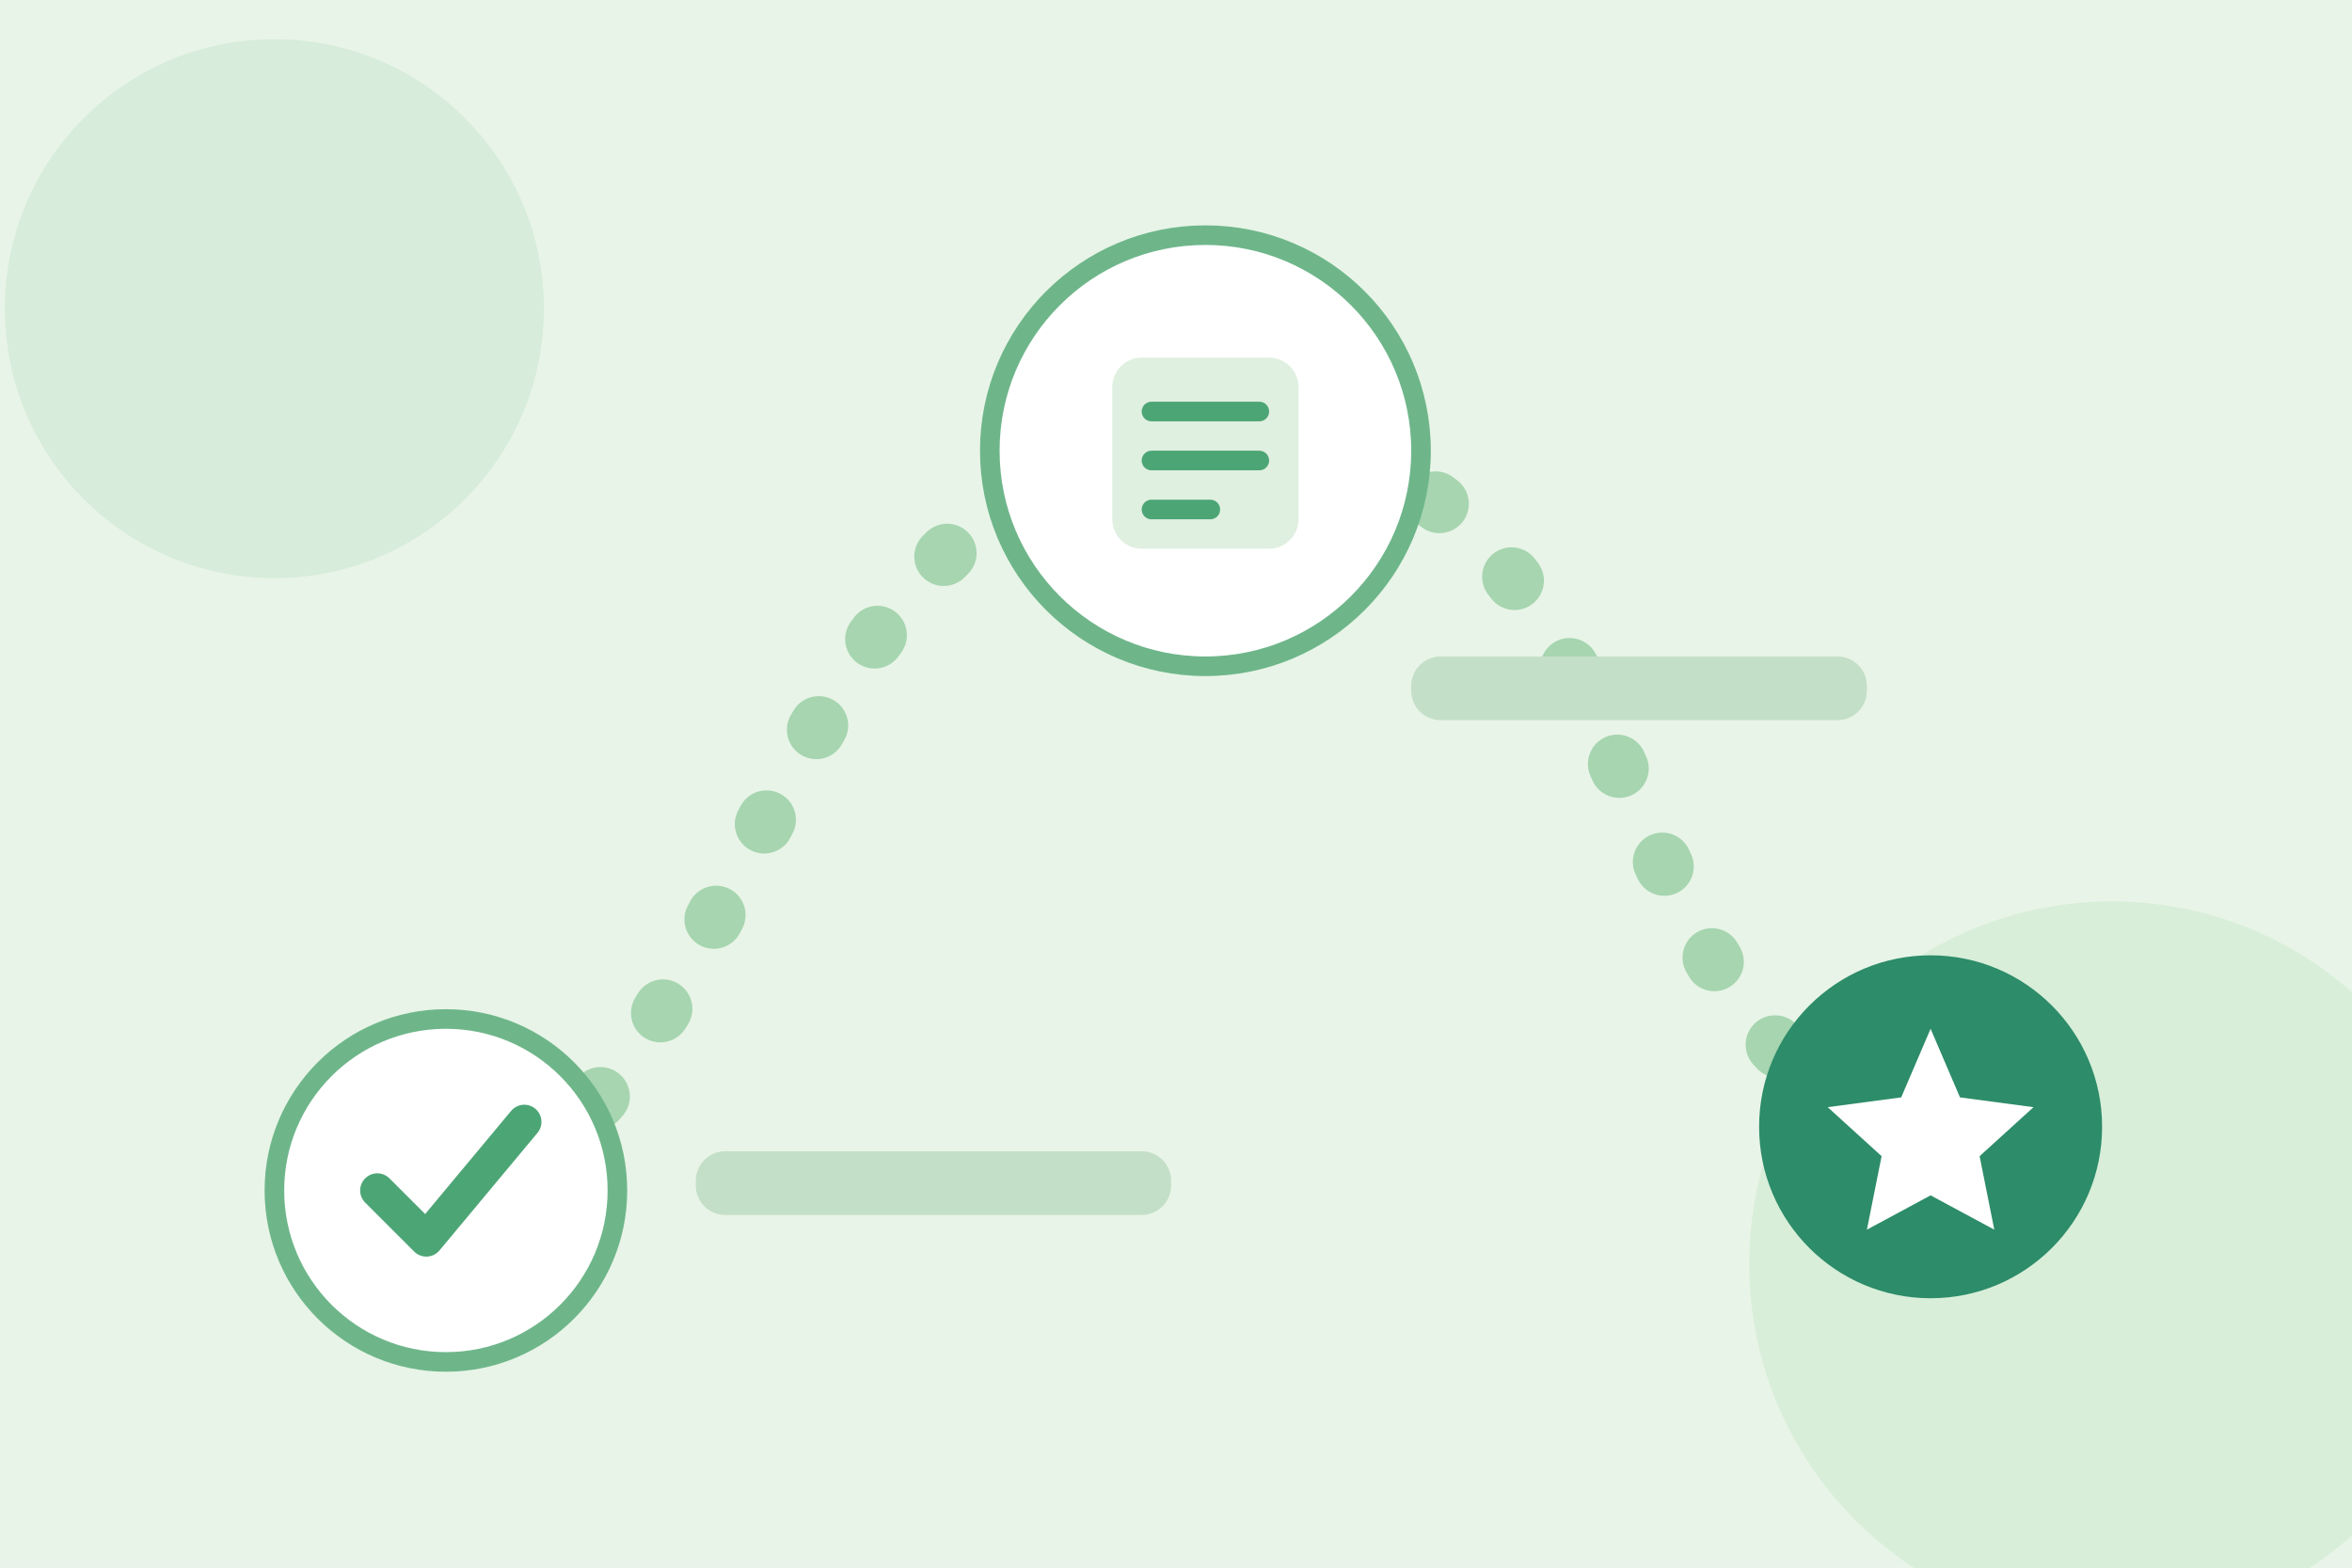
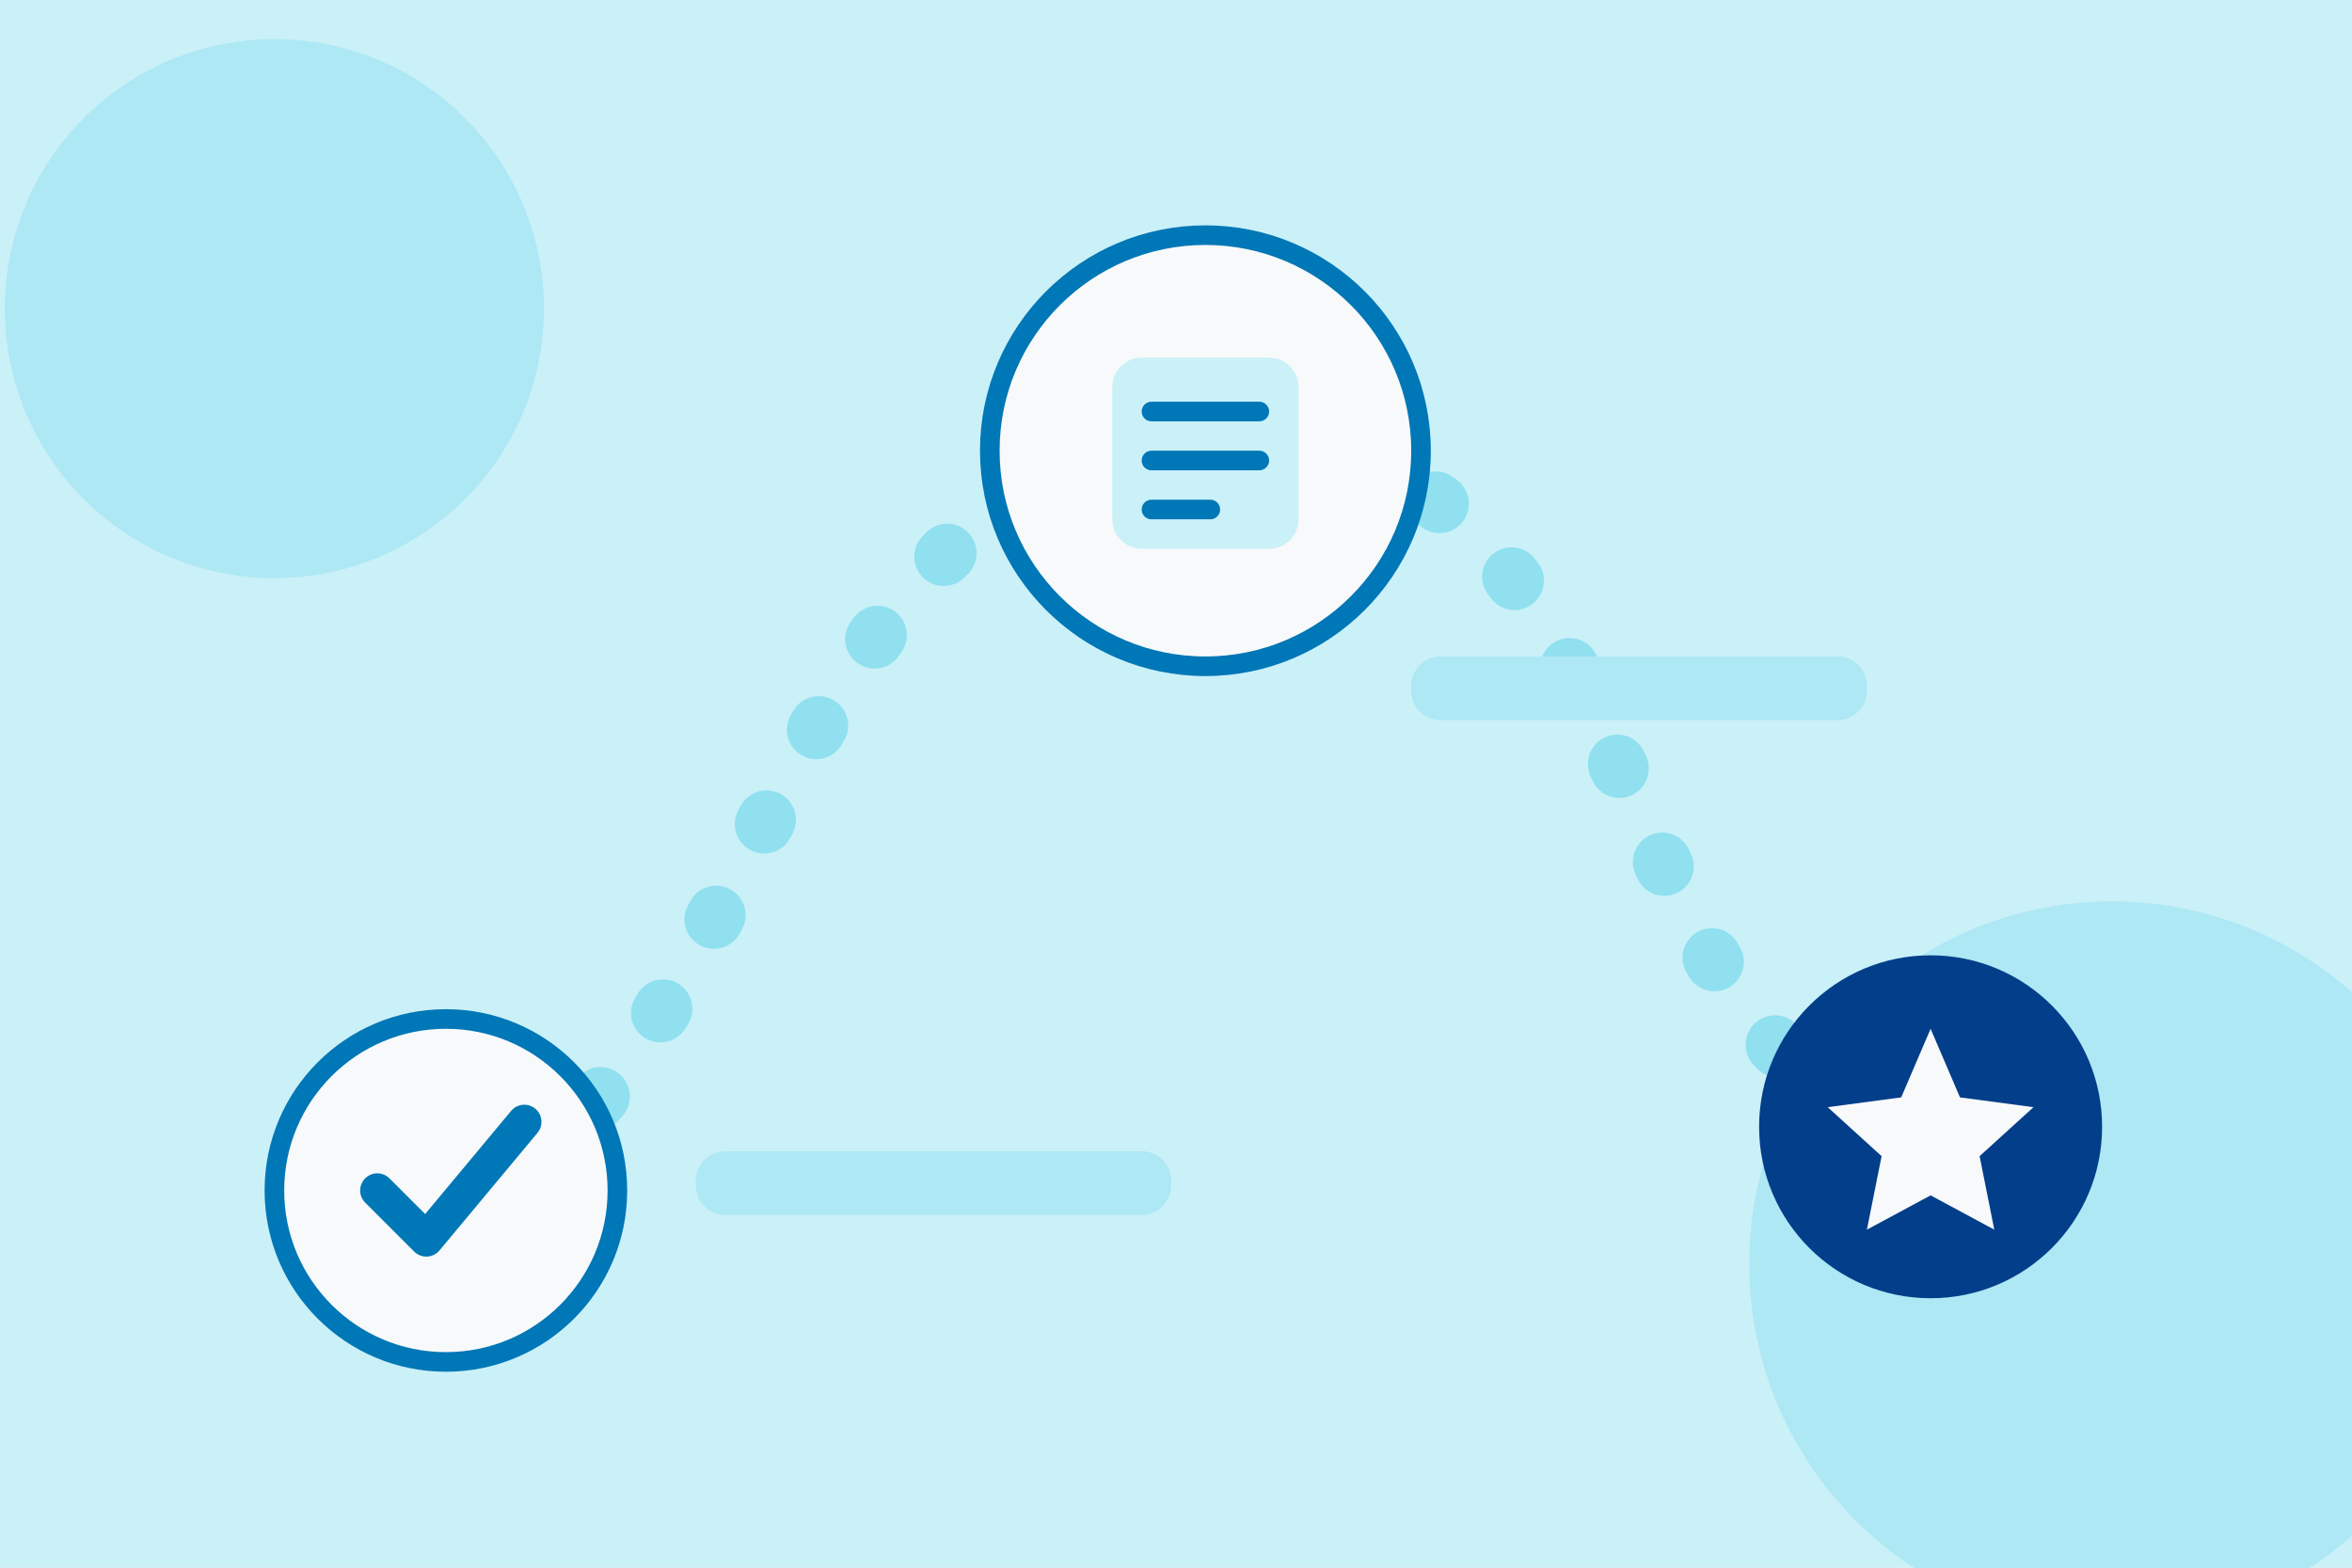
<svg xmlns="http://www.w3.org/2000/svg" viewBox="0 0 480 320" role="img">
-   <rect width="480" height="320" fill="#e8f4e7" />
-   <circle cx="56" cy="63" r="55" fill="#d7ecda" />
-   <circle cx="431" cy="258" r="74" fill="#d8eed9" />
-   <path d="M84 244c70 0 69-155 166-155s70 144 158 144" fill="none" stroke="#a6d5b0" stroke-width="12" stroke-linecap="round" stroke-dasharray="1 21" />
-   <circle cx="91" cy="243" r="35" fill="#fff" stroke="#6eb68a" stroke-width="4" />
-   <path d="m77 243 10 10 20-24" fill="none" stroke="#4ca575" stroke-width="7" stroke-linecap="round" stroke-linejoin="round" />
-   <circle cx="246" cy="92" r="44" fill="#fff" stroke="#6eb68a" stroke-width="4" />
-   <rect x="227" y="73" width="38" height="39" rx="6" fill="#dfefe0" />
-   <path d="M235 84h22m-22 10h22m-22 10h12" stroke="#4ca575" stroke-width="4" stroke-linecap="round" />
-   <circle cx="394" cy="230" r="35" fill="#2d8c69" />
-   <path d="m394 210 6 14 15 2-11 10 3 15-13-7-13 7 3-15-11-10 15-2z" fill="#fff" />
-   <rect x="142" y="235" width="97" height="13" rx="6" fill="#c4dfc7" />
-   <rect x="288" y="134" width="93" height="13" rx="6" fill="#c4dfc7" />
+   <rect width="480" height="320" fill="#caf0f8" />
+   <circle cx="56" cy="63" r="55" fill="#ade8f4" />
+   <circle cx="431" cy="258" r="74" fill="#ade8f4" />
+   <path d="M84 244c70 0 69-155 166-155s70 144 158 144" fill="none" stroke="#90e0ef" stroke-width="12" stroke-linecap="round" stroke-dasharray="1 21" />
+   <circle cx="91" cy="243" r="35" fill="#f8f9fa" stroke="#0077b6" stroke-width="4" />
+   <path d="m77 243 10 10 20-24" fill="none" stroke="#0077b6" stroke-width="7" stroke-linecap="round" stroke-linejoin="round" />
+   <circle cx="246" cy="92" r="44" fill="#f8f9fa" stroke="#0077b6" stroke-width="4" />
+   <rect x="227" y="73" width="38" height="39" rx="6" fill="#caf0f8" />
+   <path d="M235 84h22m-22 10h22m-22 10h12" stroke="#0077b6" stroke-width="4" stroke-linecap="round" />
+   <circle cx="394" cy="230" r="35" fill="#023e8a" />
+   <path d="m394 210 6 14 15 2-11 10 3 15-13-7-13 7 3-15-11-10 15-2z" fill="#f8f9fa" />
+   <rect x="142" y="235" width="97" height="13" rx="6" fill="#ade8f4" />
+   <rect x="288" y="134" width="93" height="13" rx="6" fill="#ade8f4" />
</svg>
